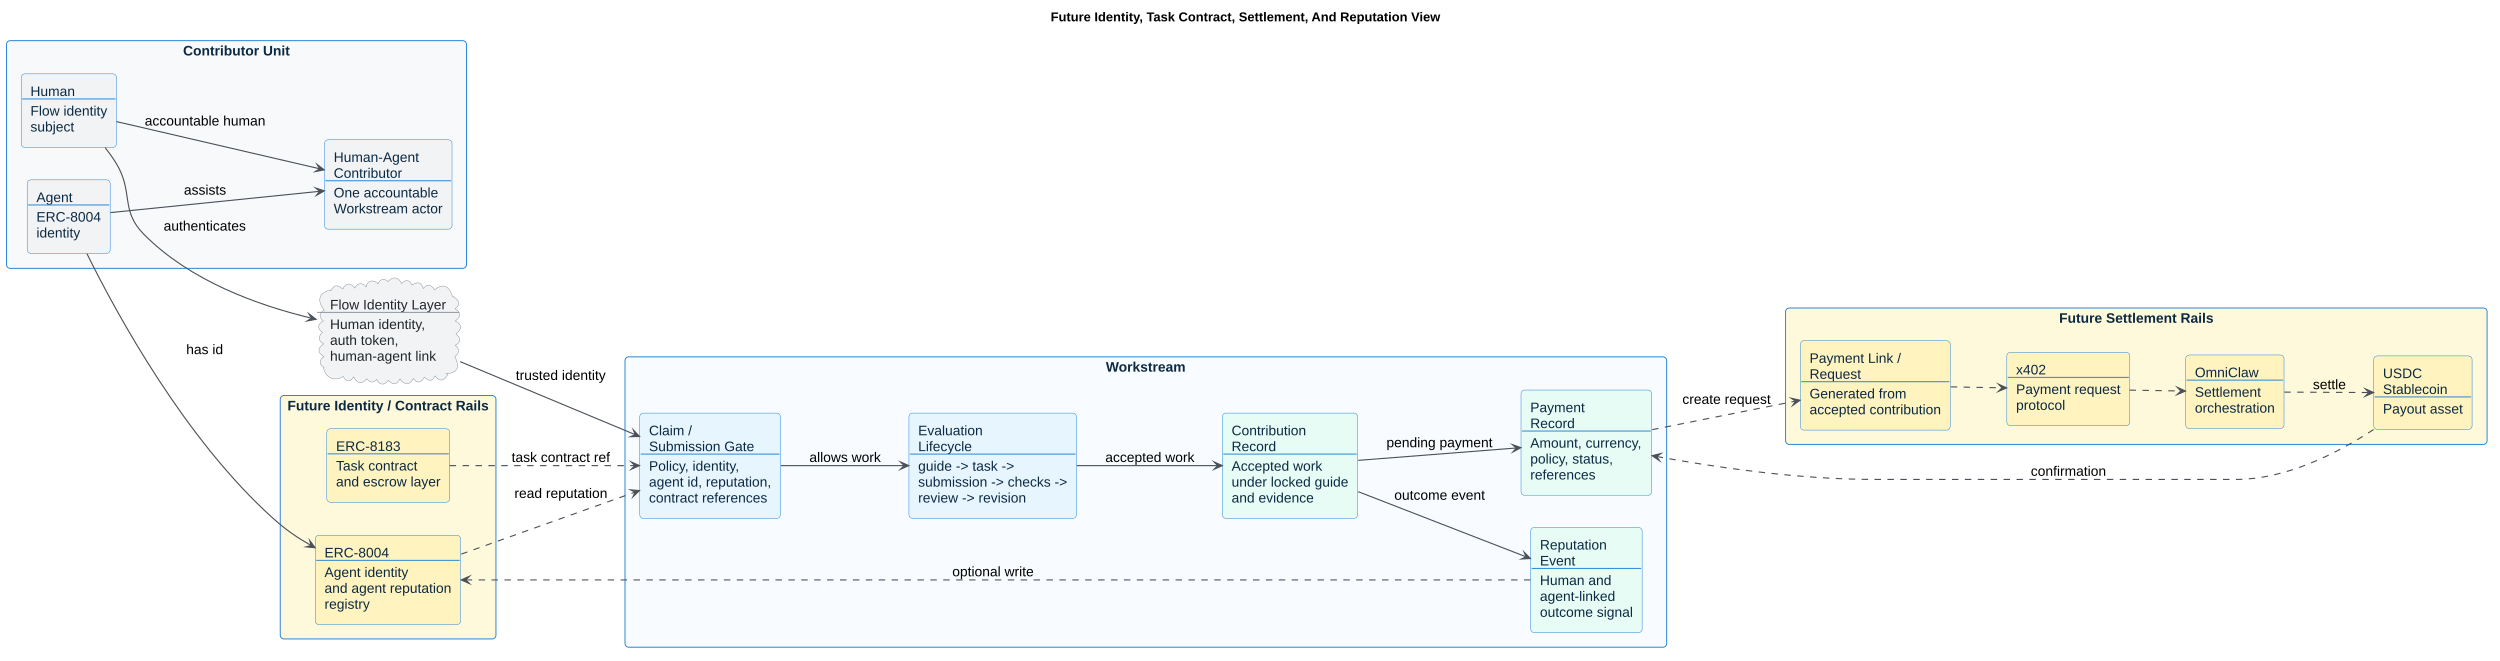
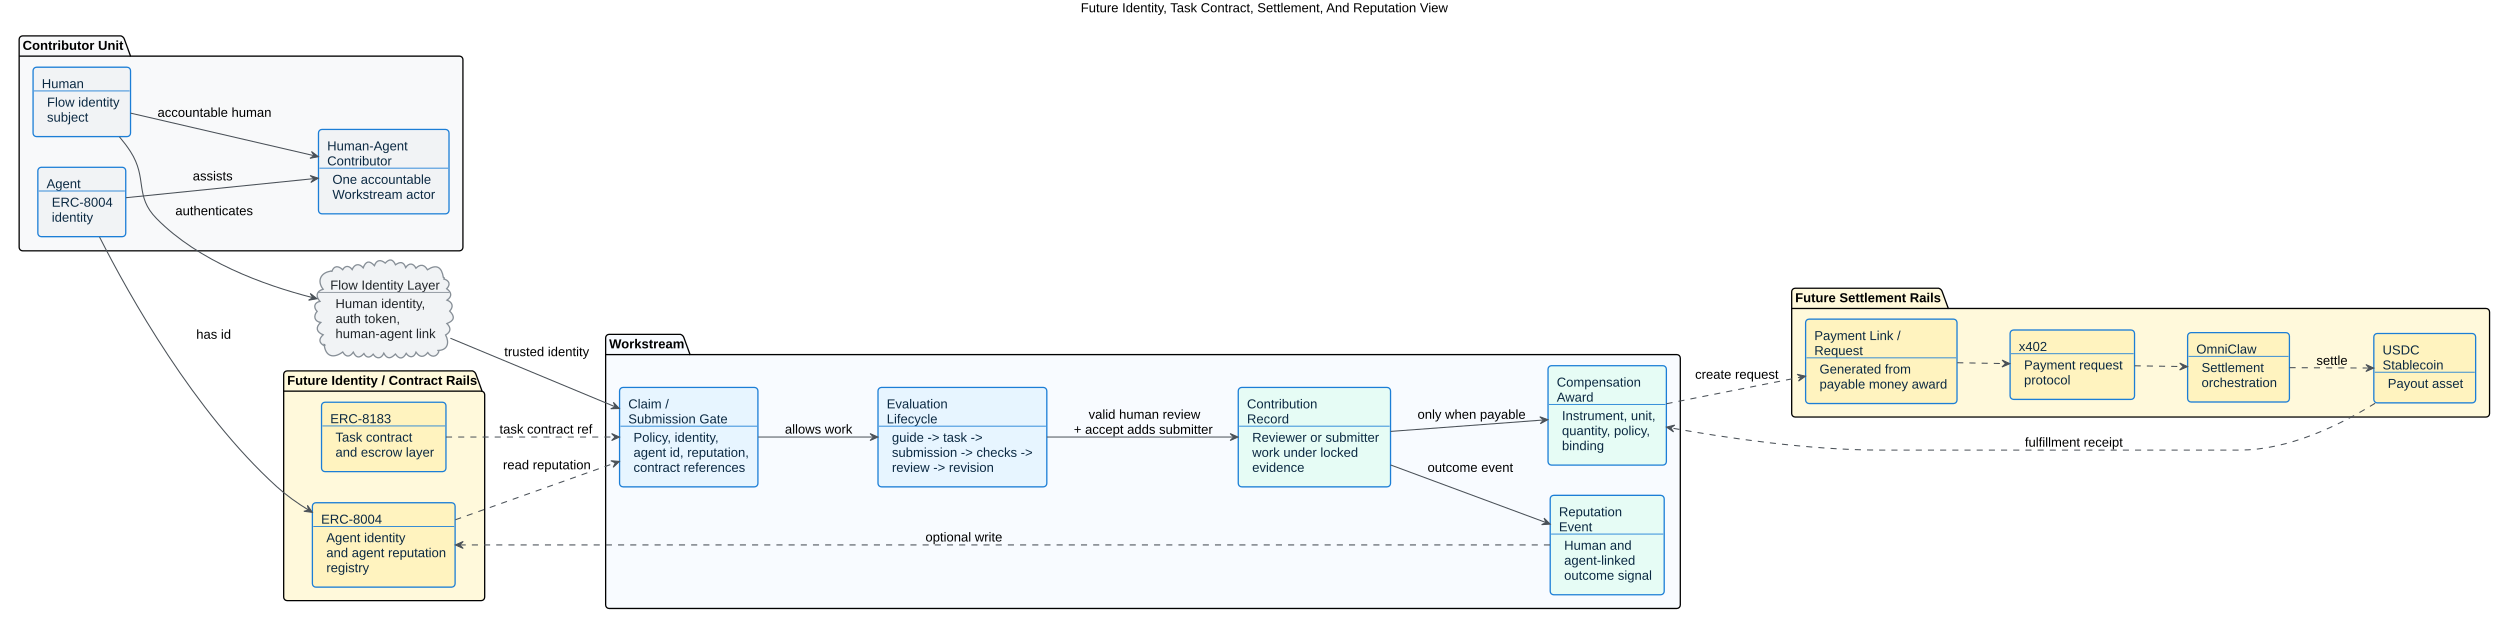
- <svg xmlns="http://www.w3.org/2000/svg" contentStyleType="text/css" data-diagram-type="DESCRIPTION" height="716px" preserveAspectRatio="none" style="width:2712px;height:716px;background:#FFFFFF;" version="1.1" viewBox="0 0 2712 716" width="2712px" zoomAndPan="magnify">
+ <svg xmlns="http://www.w3.org/2000/svg" contentScriptType="application/ecmascript" contentStyleType="text/css" height="711px" preserveAspectRatio="none" style="width:2873px;height:711px;" version="1.1" viewBox="0 0 2873 711" width="2873px" zoomAndPan="magnify">
  <defs />
  <g>
-     <g class="title" data-source-line="1">
-       <text fill="#000000" font-family="Arial" font-size="14" font-weight="700" lengthAdjust="spacing" textLength="425.489" x="1139.755" y="23.132">Future Identity, Task Contract, Settlement, And Reputation View</text>
-     </g>
-     <g class="cluster" data-qualified-name="Contributor Unit" data-source-line="24" id="ent0001">
-       <rect fill="#F8F9FA" height="247" rx="4" ry="4" style="stroke:#1C7ED6;stroke-width:1;" width="499" x="7" y="44.099" />
-       <text fill="#0B2942" font-family="Arial" font-size="15" font-weight="700" lengthAdjust="spacing" textLength="115.803" x="198.598" y="60.169">Contributor Unit</text>
-     </g>
-     <g class="cluster" data-qualified-name="Future Identity . Contract Rails" data-source-line="32" id="ent0006">
-       <rect fill="#FFF9DB" height="264" rx="4" ry="4" style="stroke:#1C7ED6;stroke-width:1;" width="234" x="304" y="429.099" />
-       <text fill="#0B2942" font-family="Arial" font-size="15" font-weight="700" lengthAdjust="spacing" textLength="218.357" x="311.822" y="445.168">Future Identity / Contract Rails</text>
-     </g>
-     <g class="cluster" data-qualified-name="Workstream" data-source-line="37" id="ent0009">
-       <rect fill="#F8FBFF" height="315" rx="4" ry="4" style="stroke:#1C7ED6;stroke-width:1;" width="1130" x="678" y="387.099" />
-       <text fill="#0B2942" font-family="Arial" font-size="15" font-weight="700" lengthAdjust="spacing" textLength="86.697" x="1199.652" y="403.168">Workstream</text>
-     </g>
-     <g class="cluster" data-qualified-name="Future Settlement Rails" data-source-line="45" id="ent0015">
-       <rect fill="#FFF9DB" height="148" rx="4" ry="4" style="stroke:#1C7ED6;stroke-width:1;" width="761" x="1937" y="334.099" />
-       <text fill="#0B2942" font-family="Arial" font-size="15" font-weight="700" lengthAdjust="spacing" textLength="167.534" x="2233.733" y="350.168">Future Settlement Rails</text>
-     </g>
-     <g class="entity" data-qualified-name="Contributor Unit.human" data-source-line="25" id="ent0002">
-       <rect fill="#F1F3F5" height="79.746" rx="4" ry="4" style="stroke:#1C7ED6;stroke-width:0.5;" width="103.364" x="23" y="80.099" />
-       <text fill="#0B2942" font-family="Arial" font-size="15" lengthAdjust="spacing" textLength="48.355" x="33" y="104.168">Human</text>
-       <line style="stroke:#1C7ED6;stroke-width:1;" x1="24" x2="125.364" y1="107.347" y2="107.347" />
-       <text fill="#0B2942" font-family="Arial" font-size="15" lengthAdjust="spacing" textLength="83.364" x="33" y="125.417">Flow identity</text>
-       <text fill="#0B2942" font-family="Arial" font-size="15" lengthAdjust="spacing" textLength="47.527" x="33" y="142.666">subject</text>
-     </g>
-     <g class="entity" data-qualified-name="Contributor Unit.agent" data-source-line="26" id="ent0003">
-       <rect fill="#F1F3F5" height="79.746" rx="4" ry="4" style="stroke:#1C7ED6;stroke-width:0.5;" width="90.034" x="29.5" y="195.099" />
-       <text fill="#0B2942" font-family="Arial" font-size="15" lengthAdjust="spacing" textLength="39.199" x="39.5" y="219.168">Agent</text>
-       <line style="stroke:#1C7ED6;stroke-width:1;" x1="30.5" x2="118.534" y1="222.347" y2="222.347" />
-       <text fill="#0B2942" font-family="Arial" font-size="15" lengthAdjust="spacing" textLength="70.034" x="39.5" y="240.417">ERC-8004</text>
-       <text fill="#0B2942" font-family="Arial" font-size="15" lengthAdjust="spacing" textLength="47.527" x="39.5" y="257.666">identity</text>
-     </g>
-     <g class="entity" data-qualified-name="Contributor Unit.contributor" data-source-line="27" id="ent0004">
-       <rect fill="#F1F3F5" height="96.994" rx="4" ry="4" style="stroke:#1C7ED6;stroke-width:0.5;" width="138.352" x="352" y="151.599" />
-       <text fill="#0B2942" font-family="Arial" font-size="15" lengthAdjust="spacing" textLength="92.549" x="362" y="175.668">Human-Agent</text>
-       <text fill="#0B2942" font-family="Arial" font-size="15" lengthAdjust="spacing" textLength="74.202" x="362" y="192.917">Contributor</text>
-       <line style="stroke:#1C7ED6;stroke-width:1;" x1="353" x2="489.352" y1="196.096" y2="196.096" />
-       <text fill="#0B2942" font-family="Arial" font-size="15" lengthAdjust="spacing" textLength="113.415" x="362" y="214.166">One accountable</text>
-       <text fill="#0B2942" font-family="Arial" font-size="15" lengthAdjust="spacing" textLength="118.352" x="362" y="231.414">Workstream actor</text>
-     </g>
-     <g class="entity" data-qualified-name="Future Identity . Contract Rails.erc8004" data-source-line="33" id="ent0007">
-       <rect fill="#FFF3BF" height="96.994" rx="4" ry="4" style="stroke:#1C7ED6;stroke-width:0.5;" width="157.615" x="342" y="580.599" />
-       <text fill="#0B2942" font-family="Arial" font-size="15" lengthAdjust="spacing" textLength="70.034" x="352" y="604.668">ERC-8004</text>
-       <line style="stroke:#1C7ED6;stroke-width:1;" x1="343" x2="498.615" y1="607.847" y2="607.847" />
-       <text fill="#0B2942" font-family="Arial" font-size="15" lengthAdjust="spacing" textLength="90.894" x="352" y="625.917">Agent identity</text>
-       <text fill="#0B2942" font-family="Arial" font-size="15" lengthAdjust="spacing" textLength="137.615" x="352" y="643.165">and agent reputation</text>
-       <text fill="#0B2942" font-family="Arial" font-size="15" lengthAdjust="spacing" textLength="49.175" x="352" y="660.414">registry</text>
-     </g>
-     <g class="entity" data-qualified-name="Future Identity . Contract Rails.erc8183" data-source-line="34" id="ent0008">
-       <rect fill="#FFF3BF" height="79.746" rx="4" ry="4" style="stroke:#1C7ED6;stroke-width:0.5;" width="133.386" x="354.5" y="465.099" />
-       <text fill="#0B2942" font-family="Arial" font-size="15" lengthAdjust="spacing" textLength="70.034" x="364.5" y="489.168">ERC-8183</text>
-       <line style="stroke:#1C7ED6;stroke-width:1;" x1="355.5" x2="486.886" y1="492.347" y2="492.347" />
-       <text fill="#0B2942" font-family="Arial" font-size="15" lengthAdjust="spacing" textLength="90.029" x="364.5" y="510.417">Task contract</text>
-       <text fill="#0B2942" font-family="Arial" font-size="15" lengthAdjust="spacing" textLength="113.386" x="364.5" y="527.665">and escrow layer</text>
-     </g>
-     <g class="entity" data-qualified-name="Workstream.gate" data-source-line="38" id="ent0010">
-       <rect fill="#E7F5FF" height="114.243" rx="4" ry="4" style="stroke:#1C7ED6;stroke-width:0.5;" width="152.598" x="694" y="448.099" />
-       <text fill="#0B2942" font-family="Arial" font-size="15" lengthAdjust="spacing" textLength="46.67" x="704" y="472.168">Claim /</text>
-       <text fill="#0B2942" font-family="Arial" font-size="15" lengthAdjust="spacing" textLength="114.221" x="704" y="489.417">Submission Gate</text>
-       <line style="stroke:#1C7ED6;stroke-width:1;" x1="695" x2="845.598" y1="492.596" y2="492.596" />
-       <text fill="#0B2942" font-family="Arial" font-size="15" lengthAdjust="spacing" textLength="100.041" x="704" y="510.666">Policy, identity,</text>
-       <text fill="#0B2942" font-family="Arial" font-size="15" lengthAdjust="spacing" textLength="132.598" x="704" y="527.914">agent id, reputation,</text>
-       <text fill="#0B2942" font-family="Arial" font-size="15" lengthAdjust="spacing" textLength="128.394" x="704" y="545.163">contract references</text>
-     </g>
-     <g class="entity" data-qualified-name="Workstream.lifecycle" data-source-line="39" id="ent0011">
-       <rect fill="#E7F5FF" height="114.243" rx="4" ry="4" style="stroke:#1C7ED6;stroke-width:0.5;" width="181.726" x="986" y="448.099" />
-       <text fill="#0B2942" font-family="Arial" font-size="15" lengthAdjust="spacing" textLength="70.049" x="996" y="472.168">Evaluation</text>
-       <text fill="#0B2942" font-family="Arial" font-size="15" lengthAdjust="spacing" textLength="58.359" x="996" y="489.417">Lifecycle</text>
-       <line style="stroke:#1C7ED6;stroke-width:1;" x1="987" x2="1166.726" y1="492.596" y2="492.596" />
-       <text fill="#0B2942" font-family="Arial" font-size="15" lengthAdjust="spacing" textLength="104.224" x="996" y="510.666">guide -&gt; task -&gt;</text>
-       <text fill="#0B2942" font-family="Arial" font-size="15" lengthAdjust="spacing" textLength="161.726" x="996" y="527.914">submission -&gt; checks -&gt;</text>
-       <text fill="#0B2942" font-family="Arial" font-size="15" lengthAdjust="spacing" textLength="117.122" x="996" y="545.163">review -&gt; revision</text>
-     </g>
-     <g class="entity" data-qualified-name="Workstream.contribution" data-source-line="40" id="ent0012">
-       <rect fill="#E6FCF5" height="114.243" rx="4" ry="4" style="stroke:#1C7ED6;stroke-width:0.5;" width="146.76" x="1326" y="448.099" />
-       <text fill="#0B2942" font-family="Arial" font-size="15" lengthAdjust="spacing" textLength="80.881" x="1336" y="472.168">Contribution</text>
-       <text fill="#0B2942" font-family="Arial" font-size="15" lengthAdjust="spacing" textLength="48.355" x="1336" y="489.417">Record</text>
-       <line style="stroke:#1C7ED6;stroke-width:1;" x1="1327" x2="1471.76" y1="492.596" y2="492.596" />
-       <text fill="#0B2942" font-family="Arial" font-size="15" lengthAdjust="spacing" textLength="98.379" x="1336" y="510.666">Accepted work</text>
-       <text fill="#0B2942" font-family="Arial" font-size="15" lengthAdjust="spacing" textLength="126.76" x="1336" y="527.914">under locked guide</text>
-       <text fill="#0B2942" font-family="Arial" font-size="15" lengthAdjust="spacing" textLength="89.238" x="1336" y="545.163">and evidence</text>
-     </g>
-     <g class="entity" data-qualified-name="Workstream.payment_record" data-source-line="41" id="ent0013">
-       <rect fill="#E6FCF5" height="114.243" rx="4" ry="4" style="stroke:#1C7ED6;stroke-width:0.5;" width="141.714" x="1650" y="423.099" />
-       <text fill="#0B2942" font-family="Arial" font-size="15" lengthAdjust="spacing" textLength="59.194" x="1660" y="447.168">Payment</text>
-       <text fill="#0B2942" font-family="Arial" font-size="15" lengthAdjust="spacing" textLength="48.355" x="1660" y="464.417">Record</text>
-       <line style="stroke:#1C7ED6;stroke-width:1;" x1="1651" x2="1790.714" y1="467.596" y2="467.596" />
-       <text fill="#0B2942" font-family="Arial" font-size="15" lengthAdjust="spacing" textLength="121.714" x="1660" y="485.666">Amount, currency,</text>
-       <text fill="#0B2942" font-family="Arial" font-size="15" lengthAdjust="spacing" textLength="90.872" x="1660" y="502.914">policy, status,</text>
-       <text fill="#0B2942" font-family="Arial" font-size="15" lengthAdjust="spacing" textLength="70.869" x="1660" y="520.163">references</text>
-     </g>
-     <g class="entity" data-qualified-name="Workstream.reputation_record" data-source-line="42" id="ent0014">
-       <rect fill="#E6FCF5" height="114.243" rx="4" ry="4" style="stroke:#1C7ED6;stroke-width:0.5;" width="120.891" x="1660.5" y="572.099" />
-       <text fill="#0B2942" font-family="Arial" font-size="15" lengthAdjust="spacing" textLength="72.554" x="1670.5" y="596.168">Reputation</text>
-       <text fill="#0B2942" font-family="Arial" font-size="15" lengthAdjust="spacing" textLength="38.357" x="1670.5" y="613.417">Event</text>
-       <line style="stroke:#1C7ED6;stroke-width:1;" x1="1661.5" x2="1780.391" y1="616.596" y2="616.596" />
-       <text fill="#0B2942" font-family="Arial" font-size="15" lengthAdjust="spacing" textLength="77.549" x="1670.5" y="634.665">Human and</text>
-       <text fill="#0B2942" font-family="Arial" font-size="15" lengthAdjust="spacing" textLength="81.724" x="1670.5" y="651.914">agent-linked</text>
-       <text fill="#0B2942" font-family="Arial" font-size="15" lengthAdjust="spacing" textLength="100.891" x="1670.5" y="669.163">outcome signal</text>
-     </g>
-     <g class="entity" data-qualified-name="Future Settlement Rails.payment_link" data-source-line="46" id="ent0016">
-       <rect fill="#FFF3BF" height="96.994" rx="4" ry="4" style="stroke:#1C7ED6;stroke-width:0.5;" width="162.595" x="1953" y="369.599" />
-       <text fill="#0B2942" font-family="Arial" font-size="15" lengthAdjust="spacing" textLength="99.214" x="1963" y="393.668">Payment Link /</text>
-       <text fill="#0B2942" font-family="Arial" font-size="15" lengthAdjust="spacing" textLength="55.869" x="1963" y="410.917">Request</text>
-       <line style="stroke:#1C7ED6;stroke-width:1;" x1="1954" x2="2114.595" y1="414.096" y2="414.096" />
-       <text fill="#0B2942" font-family="Arial" font-size="15" lengthAdjust="spacing" textLength="105.051" x="1963" y="432.166">Generated from</text>
-       <text fill="#0B2942" font-family="Arial" font-size="15" lengthAdjust="spacing" textLength="142.595" x="1963" y="449.414">accepted contribution</text>
-     </g>
-     <g class="entity" data-qualified-name="Future Settlement Rails.x402" data-source-line="47" id="ent0017">
-       <rect fill="#FFF3BF" height="79.746" rx="4" ry="4" style="stroke:#1C7ED6;stroke-width:0.5;" width="133.394" x="2177" y="382.099" />
-       <text fill="#0B2942" font-family="Arial" font-size="15" lengthAdjust="spacing" textLength="32.527" x="2187" y="406.168">x402</text>
-       <line style="stroke:#1C7ED6;stroke-width:1;" x1="2178" x2="2309.394" y1="409.347" y2="409.347" />
-       <text fill="#0B2942" font-family="Arial" font-size="15" lengthAdjust="spacing" textLength="113.394" x="2187" y="427.417">Payment request</text>
-       <text fill="#0B2942" font-family="Arial" font-size="15" lengthAdjust="spacing" textLength="53.364" x="2187" y="444.666">protocol</text>
-     </g>
-     <g class="entity" data-qualified-name="Future Settlement Rails.omniclaw" data-source-line="48" id="ent0018">
-       <rect fill="#FFF3BF" height="79.746" rx="4" ry="4" style="stroke:#1C7ED6;stroke-width:0.5;" width="106.711" x="2371" y="385.099" />
-       <text fill="#0B2942" font-family="Arial" font-size="15" lengthAdjust="spacing" textLength="69.177" x="2381" y="409.168">OmniClaw</text>
-       <line style="stroke:#1C7ED6;stroke-width:1;" x1="2372" x2="2476.711" y1="412.347" y2="412.347" />
-       <text fill="#0B2942" font-family="Arial" font-size="15" lengthAdjust="spacing" textLength="71.704" x="2381" y="430.417">Settlement</text>
-       <text fill="#0B2942" font-family="Arial" font-size="15" lengthAdjust="spacing" textLength="86.711" x="2381" y="447.666">orchestration</text>
-     </g>
-     <g class="entity" data-qualified-name="Future Settlement Rails.usdc" data-source-line="49" id="ent0019">
-       <rect fill="#FFF3BF" height="79.746" rx="4" ry="4" style="stroke:#1C7ED6;stroke-width:0.5;" width="106.719" x="2575" y="386.099" />
-       <text fill="#0B2942" font-family="Arial" font-size="15" lengthAdjust="spacing" textLength="42.502" x="2585" y="410.168">USDC</text>
-       <text fill="#0B2942" font-family="Arial" font-size="15" lengthAdjust="spacing" textLength="70.049" x="2585" y="427.417">Stablecoin</text>
-       <line style="stroke:#1C7ED6;stroke-width:1;" x1="2576" x2="2680.719" y1="430.596" y2="430.596" />
-       <text fill="#0B2942" font-family="Arial" font-size="15" lengthAdjust="spacing" textLength="86.719" x="2585" y="448.666">Payout asset</text>
-     </g>
-     <g class="entity" data-qualified-name="flow_identity" data-source-line="30" id="ent0005">
-       <path d="M358.815,315.692 C362.293,308.445 366.442,308.72 371.858,313.609 C374.901,306.534 380.728,306.488 384.897,312.485 C387.545,307.002 393.263,305.921 397.113,311.108 C398.744,303.483 405.414,303.249 410.176,307.729 C412.415,302.431 417.048,301.658 421.127,305.532 C426.177,299.041 432.488,300.87 435.708,307.556 C440.198,302.846 444.074,303.147 446.837,309.321 C452.38,305.376 456.877,305.673 459.196,312.891 C463.499,307.623 468.334,308.791 471.322,314.363 C481.996,306.148 487.134,311.103 490.889,321.599 C491.538,321.189 492.144,321.441 492.158,322.256 C497.863,325.58 500.202,330.124 493.715,334.943 C500.72,339.192 499.843,343.796 493.925,348.25 C501.664,352.061 501.027,357.63 494.665,362.189 C499.818,366.661 500.66,370.861 493.921,374.622 C498.897,378.484 498.566,383.358 493.395,386.781 C498.951,397.779 497.249,404.155 483.889,405.593 C484.753,404.87 485.595,405.093 485.737,406.289 C482.022,413.23 477.234,414.66 472.004,407.796 C468.855,414.194 464.8,413.649 460.401,409.123 C457.187,415.028 453.059,416.66 448.316,410.677 C444.302,418.304 438.178,417.728 433.88,410.962 C430.85,417.653 426.057,417.787 421.405,412.676 C416.912,418.08 412.055,418.356 408.571,411.609 C404.962,415.752 400.862,415.317 397.921,410.79 C392.173,417.493 387.385,416.173 383.579,408.81 C379.957,414.873 375.526,414.457 372.325,408.417 C362.661,414.392 352.707,409.889 351,398.593 C351.211,398.286 351.482,398.259 351.67,398.615 C345.378,395.46 346.354,390.054 351.594,386.824 C344.095,382.888 344.35,377.323 351.272,373.048 C344.735,369.438 345.155,365.474 349.655,360.448 C343.622,356.067 344.717,351.416 350.774,348.134 C346.296,344.666 345.51,338.997 351.881,336.567 C344.274,326.884 344.598,318.43 358,314.599 C358.806,314.488 359.164,314.942 358.815,315.692" fill="#F1F3F5" style="stroke:#868E96;stroke-width:0.5;" />
-       <text fill="#212529" font-family="Arial" font-size="15" lengthAdjust="spacing" textLength="125.889" x="358" y="335.668">Flow Identity Layer</text>
-       <line style="stroke:#868E96;stroke-width:1;" x1="344" x2="497.889" y1="338.847" y2="338.847" />
-       <text fill="#212529" font-family="Arial" font-size="15" lengthAdjust="spacing" textLength="104.216" x="358" y="356.917">Human identity,</text>
-       <text fill="#212529" font-family="Arial" font-size="15" lengthAdjust="spacing" textLength="74.224" x="358" y="374.166">auth token,</text>
-       <text fill="#212529" font-family="Arial" font-size="15" lengthAdjust="spacing" textLength="115.071" x="358" y="391.414">human-agent link</text>
-     </g>
-     <g class="link" data-entity-1="ent0002" data-entity-2="ent0004" data-link-type="dependency" data-source-line="52" id="lnk20">
-       <path d="M126.33,131.899 C186.04,145.769 280.47,167.697 346.86,183.117" fill="none" id="human-to-contributor" style="stroke:#495057;stroke-width:1.2;" />
-       <polygon fill="#495057" points="351.73,184.249,343.868,178.316,346.86,183.117,342.058,186.109,351.73,184.249" style="stroke:#495057;stroke-width:1.2;stroke-linejoin:miter;stroke-miterlimit:10;" />
-       <text fill="#000000" font-family="Arial" font-size="15" lengthAdjust="spacing" textLength="130.928" x="157" y="136.168">accountable human</text>
-     </g>
-     <g class="link" data-entity-1="ent0003" data-entity-2="ent0004" data-link-type="dependency" data-source-line="53" id="lnk21">
-       <path d="M119.83,230.599 C178.62,224.619 277.976,214.524 346.836,207.534" fill="none" id="agent-to-contributor" style="stroke:#495057;stroke-width:1.2;" />
-       <polygon fill="#495057" points="351.81,207.029,342.452,203.958,346.836,207.534,343.26,211.917,351.81,207.029" style="stroke:#495057;stroke-width:1.2;stroke-linejoin:miter;stroke-miterlimit:10;" />
-       <text fill="#000000" font-family="Arial" font-size="15" lengthAdjust="spacing" textLength="45.842" x="199.5" y="211.168">assists</text>
-     </g>
-     <g class="link" data-entity-1="ent0002" data-entity-2="ent0005" data-link-type="dependency" data-source-line="54" id="lnk22">
-       <path d="M114.03,160.139 C118.37,165.619 122.49,171.349 126,177.099 C145.14,208.439 130.16,227.999 156,254.099 C206.47,305.089 279.789,331.166 337.999,345.206" fill="none" id="human-to-flow_identity" style="stroke:#495057;stroke-width:1.2;" />
-       <polygon fill="#495057" points="342.86,346.379,335.049,340.38,337.999,345.206,333.173,348.157,342.86,346.379" style="stroke:#495057;stroke-width:1.2;stroke-linejoin:miter;stroke-miterlimit:10;" />
-       <text fill="#000000" font-family="Arial" font-size="15" lengthAdjust="spacing" textLength="89.231" x="177.5" y="250.168">authenticates</text>
-     </g>
-     <g class="link" data-entity-1="ent0005" data-entity-2="ent0010" data-link-type="dependency" data-source-line="55" id="lnk23">
-       <path d="M499.12,392.279 C557.11,416.479 631.536,447.533 689.176,471.583" fill="none" id="flow_identity-to-gate" style="stroke:#495057;stroke-width:1.2;" />
-       <polygon fill="#495057" points="693.79,473.509,687.024,466.351,689.176,471.583,683.944,473.735,693.79,473.509" style="stroke:#495057;stroke-width:1.2;stroke-linejoin:miter;stroke-miterlimit:10;" />
-       <text fill="#000000" font-family="Arial" font-size="15" lengthAdjust="spacing" textLength="97.551" x="559.5" y="412.168">trusted identity</text>
-     </g>
-     <g class="link" data-entity-1="ent0003" data-entity-2="ent0007" data-link-type="dependency" data-source-line="56" id="lnk24">
-       <path d="M94.3,275.169 C127.22,341.829 200.92,476.599 296,562.099 C309.56,574.289 321.371,582.591 337.481,591.731" fill="none" id="agent-to-erc8004" style="stroke:#495057;stroke-width:1.2;" />
-       <polygon fill="#495057" points="341.83,594.199,335.976,586.278,337.481,591.731,332.028,593.236,341.83,594.199" style="stroke:#495057;stroke-width:1.2;stroke-linejoin:miter;stroke-miterlimit:10;" />
-       <text fill="#000000" font-family="Arial" font-size="15" lengthAdjust="spacing" textLength="40.027" x="202" y="384.168">has id</text>
-     </g>
-     <g class="link" data-entity-1="ent0007" data-entity-2="ent0010" data-link-type="dependency" data-source-line="57" id="lnk25">
-       <path d="M500.42,601.119 C558.27,580.469 631.831,554.219 689.041,533.809" fill="none" id="erc8004-to-gate" style="stroke:#495057;stroke-width:1.2;stroke-dasharray:7,7;" />
-       <polygon fill="#495057" points="693.75,532.129,683.929,531.385,689.041,533.809,686.617,538.92,693.75,532.129" style="stroke:#495057;stroke-width:1.2;stroke-linejoin:miter;stroke-miterlimit:10;" />
-       <text fill="#000000" font-family="Arial" font-size="15" lengthAdjust="spacing" textLength="100.906" x="558" y="540.168">read reputation</text>
-     </g>
-     <g class="link" data-entity-1="ent0008" data-entity-2="ent0010" data-link-type="dependency" data-source-line="58" id="lnk26">
-       <path d="M487.77,505.099 C546.41,505.099 627.23,505.099 688.72,505.099" fill="none" id="erc8183-to-gate" style="stroke:#495057;stroke-width:1.2;stroke-dasharray:7,7;" />
-       <polygon fill="#495057" points="693.72,505.099,684.72,501.099,688.72,505.099,684.72,509.099,693.72,505.099" style="stroke:#495057;stroke-width:1.2;stroke-linejoin:miter;stroke-miterlimit:10;" />
-       <text fill="#000000" font-family="Arial" font-size="15" lengthAdjust="spacing" textLength="106.707" x="555" y="501.168">task contract ref</text>
-     </g>
-     <g class="link" data-entity-1="ent0010" data-entity-2="ent0011" data-link-type="dependency" data-source-line="60" id="lnk27">
-       <path d="M847.16,505.099 C889.17,505.099 936.7,505.099 980.83,505.099" fill="none" id="gate-to-lifecycle" style="stroke:#495057;stroke-width:1.2;" />
-       <polygon fill="#495057" points="985.83,505.099,976.83,501.099,980.83,505.099,976.83,509.099,985.83,505.099" style="stroke:#495057;stroke-width:1.2;stroke-linejoin:miter;stroke-miterlimit:10;" />
-       <text fill="#000000" font-family="Arial" font-size="15" lengthAdjust="spacing" textLength="77.519" x="878" y="501.168">allows work</text>
-     </g>
-     <g class="link" data-entity-1="ent0011" data-entity-2="ent0012" data-link-type="dependency" data-source-line="61" id="lnk28">
-       <path d="M1168.13,505.099 C1218.03,505.099 1274.22,505.099 1321,505.099" fill="none" id="lifecycle-to-contribution" style="stroke:#495057;stroke-width:1.2;" />
-       <polygon fill="#495057" points="1326,505.099,1317,501.099,1321,505.099,1317,509.099,1326,505.099" style="stroke:#495057;stroke-width:1.2;stroke-linejoin:miter;stroke-miterlimit:10;" />
-       <text fill="#000000" font-family="Arial" font-size="15" lengthAdjust="spacing" textLength="96.716" x="1199" y="501.168">accepted work</text>
-     </g>
-     <g class="link" data-entity-1="ent0012" data-entity-2="ent0013" data-link-type="dependency" data-source-line="62" id="lnk29">
-       <path d="M1473.4,499.399 C1526.35,495.249 1592.605,490.068 1644.895,485.978" fill="none" id="contribution-to-payment_record" style="stroke:#495057;stroke-width:1.2;" />
-       <polygon fill="#495057" points="1649.88,485.589,1640.595,482.303,1644.895,485.978,1641.219,490.278,1649.88,485.589" style="stroke:#495057;stroke-width:1.2;stroke-linejoin:miter;stroke-miterlimit:10;" />
-       <text fill="#000000" font-family="Arial" font-size="15" lengthAdjust="spacing" textLength="115.085" x="1504" y="485.168">pending payment</text>
-     </g>
-     <g class="link" data-entity-1="ent0012" data-entity-2="ent0014" data-link-type="dependency" data-source-line="63" id="lnk30">
-       <path d="M1473.4,533.389 C1529.94,555.339 1602.679,583.559 1655.589,604.099" fill="none" id="contribution-to-reputation_record" style="stroke:#495057;stroke-width:1.2;" />
-       <polygon fill="#495057" points="1660.25,605.909,1653.308,598.923,1655.589,604.099,1650.412,606.38,1660.25,605.909" style="stroke:#495057;stroke-width:1.2;stroke-linejoin:miter;stroke-miterlimit:10;" />
-       <text fill="#000000" font-family="Arial" font-size="15" lengthAdjust="spacing" textLength="98.394" x="1512.5" y="542.168">outcome event</text>
-     </g>
-     <g class="link" data-entity-1="ent0013" data-entity-2="ent0016" data-link-type="dependency" data-source-line="65" id="lnk31">
-       <path d="M1792.3,466.109 C1839.94,456.629 1898.126,445.045 1947.836,435.145" fill="none" id="payment_record-to-payment_link" style="stroke:#495057;stroke-width:1.2;stroke-dasharray:7,7;" />
-       <polygon fill="#495057" points="1952.74,434.169,1943.132,432.003,1947.836,435.145,1944.695,439.849,1952.74,434.169" style="stroke:#495057;stroke-width:1.2;stroke-linejoin:miter;stroke-miterlimit:10;" />
-       <text fill="#000000" font-family="Arial" font-size="15" lengthAdjust="spacing" textLength="95.889" x="1825" y="438.168">create request</text>
-     </g>
-     <g class="link" data-entity-1="ent0016" data-entity-2="ent0017" data-link-type="dependency" data-source-line="66" id="lnk32">
-       <path d="M2116.12,419.659 C2136.22,420.049 2152.521,420.363 2171.801,420.733" fill="none" id="payment_link-to-x402" style="stroke:#495057;stroke-width:1.2;stroke-dasharray:7,7;" />
-       <polygon fill="#495057" points="2176.8,420.829,2167.878,416.657,2171.801,420.733,2167.725,424.655,2176.8,420.829" style="stroke:#495057;stroke-width:1.2;stroke-linejoin:miter;stroke-miterlimit:10;" />
-     </g>
-     <g class="link" data-entity-1="ent0017" data-entity-2="ent0018" data-link-type="dependency" data-source-line="67" id="lnk33">
-       <path d="M2310.14,423.199 C2330.09,423.529 2346.761,423.814 2365.751,424.134" fill="none" id="x402-to-omniclaw" style="stroke:#495057;stroke-width:1.2;stroke-dasharray:7,7;" />
-       <polygon fill="#495057" points="2370.75,424.219,2361.819,420.068,2365.751,424.134,2361.684,428.066,2370.75,424.219" style="stroke:#495057;stroke-width:1.2;stroke-linejoin:miter;stroke-miterlimit:10;" />
-     </g>
-     <g class="link" data-entity-1="ent0018" data-entity-2="ent0019" data-link-type="dependency" data-source-line="68" id="lnk34">
-       <path d="M2478.05,425.359 C2507.85,425.509 2540.04,425.663 2569.87,425.813" fill="none" id="omniclaw-to-usdc" style="stroke:#495057;stroke-width:1.2;stroke-dasharray:7,7;" />
-       <polygon fill="#495057" points="2574.87,425.839,2565.89,421.793,2569.87,425.813,2565.85,429.793,2574.87,425.839" style="stroke:#495057;stroke-width:1.2;stroke-linejoin:miter;stroke-miterlimit:10;" />
-       <text fill="#000000" font-family="Arial" font-size="15" lengthAdjust="spacing" textLength="35.852" x="2509" y="422.168">settle</text>
-     </g>
-     <g class="link" data-entity-1="ent0019" data-entity-2="ent0013" data-link-type="dependency" data-source-line="69" id="lnk35">
-       <path d="M2574.85,465.959 C2535.78,491.579 2480.04,520.099 2425.5,520.099 C2033.5,520.099 2033.5,520.099 2033.5,520.099 C1950.08,520.099 1860.029,506.707 1797.109,495.217" fill="none" id="usdc-to-payment_record" style="stroke:#495057;stroke-width:1.2;stroke-dasharray:7,7;" />
-       <polygon fill="#495057" points="1792.19,494.319,1800.325,499.87,1797.109,495.217,1801.762,492,1792.19,494.319" style="stroke:#495057;stroke-width:1.2;stroke-linejoin:miter;stroke-miterlimit:10;" />
-       <text fill="#000000" font-family="Arial" font-size="15" lengthAdjust="spacing" textLength="81.702" x="2203" y="516.168">confirmation</text>
-     </g>
-     <g class="link" data-entity-1="ent0014" data-entity-2="ent0007" data-link-type="dependency" data-source-line="70" id="lnk36">
-       <path d="M1660.23,629.099 C1596.04,629.099 1491.05,629.099 1400.5,629.099 C769.5,629.099 769.5,629.099 769.5,629.099 C677.04,629.099 575.75,629.099 505.32,629.099" fill="none" id="reputation_record-to-erc8004" style="stroke:#495057;stroke-width:1.2;stroke-dasharray:7,7;" />
-       <polygon fill="#495057" points="500.32,629.099,509.32,633.099,505.32,629.099,509.32,625.099,500.32,629.099" style="stroke:#495057;stroke-width:1.2;stroke-linejoin:miter;stroke-miterlimit:10;" />
-       <text fill="#000000" font-family="Arial" font-size="15" lengthAdjust="spacing" textLength="88.381" x="1033" y="625.168">optional write</text>
-     </g>
+     <text fill="#000000" font-family="Arial" font-size="15" lengthAdjust="spacingAndGlyphs" textLength="411" x="1242" y="14.07">Future Identity, Task Contract, Settlement, And Reputation View</text>
+     <path d="M26,41.248 L139,41.248 A6,6 0 0 1 143,45.248 L150,64.497 L528,64.497 A4,4 0 0 1 532,68.497 L532,284.248 A4,4 0 0 1 528,288.248 L26,288.248 A4,4 0 0 1 22,284.248 L22,45.248 A4,4 0 0 1 26,41.248 " fill="#F8F9FA" style="stroke: #000000; stroke-width: 1.5;" />
+     <line style="stroke: #000000; stroke-width: 1.5;" x1="22" x2="150" y1="64.497" y2="64.497" />
+     <text fill="#000000" font-family="Arial" font-size="15" font-weight="bold" lengthAdjust="spacingAndGlyphs" textLength="115" x="26" y="57.318">Contributor Unit</text>
+     <path d="M330,426.248 L543,426.248 A6,6 0 0 1 547,430.248 L554,449.497 L553,449.497 A4,4 0 0 1 557,453.497 L557,686.249 A4,4 0 0 1 553,690.249 L330,690.249 A4,4 0 0 1 326,686.249 L326,430.248 A4,4 0 0 1 330,426.248 " fill="#FFF9DB" style="stroke: #000000; stroke-width: 1.5;" />
+     <line style="stroke: #000000; stroke-width: 1.5;" x1="326" x2="554" y1="449.497" y2="449.497" />
+     <text fill="#000000" font-family="Arial" font-size="15" font-weight="bold" lengthAdjust="spacingAndGlyphs" textLength="215" x="330" y="442.318">Future Identity / Contract Rails</text>
+     <path d="M700,384.248 L782,384.248 A6,6 0 0 1 786,388.248 L793,407.497 L1927,407.497 A4,4 0 0 1 1931,411.497 L1931,695.249 A4,4 0 0 1 1927,699.249 L700,699.249 A4,4 0 0 1 696,695.249 L696,388.248 A4,4 0 0 1 700,384.248 " fill="#F8FBFF" style="stroke: #000000; stroke-width: 1.5;" />
+     <line style="stroke: #000000; stroke-width: 1.5;" x1="696" x2="793" y1="407.497" y2="407.497" />
+     <text fill="#000000" font-family="Arial" font-size="15" font-weight="bold" lengthAdjust="spacingAndGlyphs" textLength="84" x="700" y="400.318">Workstream</text>
+     <path d="M2063,331.248 L2228,331.248 A6,6 0 0 1 2232,335.248 L2239,354.497 L2857,354.497 A4,4 0 0 1 2861,358.497 L2861,475.248 A4,4 0 0 1 2857,479.248 L2063,479.248 A4,4 0 0 1 2059,475.248 L2059,335.248 A4,4 0 0 1 2063,331.248 " fill="#FFF9DB" style="stroke: #000000; stroke-width: 1.5;" />
+     <line style="stroke: #000000; stroke-width: 1.5;" x1="2059" x2="2239" y1="354.497" y2="354.497" />
+     <text fill="#000000" font-family="Arial" font-size="15" font-weight="bold" lengthAdjust="spacingAndGlyphs" textLength="167" x="2063" y="347.318">Future Settlement Rails</text>
+     <rect fill="#F1F3F5" height="79.746" rx="4" ry="4" style="stroke: #1C7ED6; stroke-width: 1.5;" width="112" x="38" y="77.249" />
+     <text fill="#0B2942" font-family="Arial" font-size="15" lengthAdjust="spacingAndGlyphs" textLength="47" x="48" y="101.318">Human</text>
+     <line style="stroke: #1C7ED6; stroke-width: 1.0;" x1="39" x2="149" y1="104.497" y2="104.497" />
+     <text fill="#0B2942" font-family="Arial" font-size="15" lengthAdjust="spacingAndGlyphs" textLength="80" x="54" y="122.567">Flow identity</text>
+     <text fill="#0B2942" font-family="Arial" font-size="15" lengthAdjust="spacingAndGlyphs" textLength="47" x="54" y="139.815">subject</text>
+     <rect fill="#F1F3F5" height="79.746" rx="4" ry="4" style="stroke: #1C7ED6; stroke-width: 1.5;" width="101" x="43.5" y="192.249" />
+     <text fill="#0B2942" font-family="Arial" font-size="15" lengthAdjust="spacingAndGlyphs" textLength="37" x="53.5" y="216.318">Agent</text>
+     <line style="stroke: #1C7ED6; stroke-width: 1.0;" x1="44.5" x2="143.5" y1="219.497" y2="219.497" />
+     <text fill="#0B2942" font-family="Arial" font-size="15" lengthAdjust="spacingAndGlyphs" textLength="69" x="59.5" y="237.567">ERC-8004</text>
+     <text fill="#0B2942" font-family="Arial" font-size="15" lengthAdjust="spacingAndGlyphs" textLength="45" x="59.5" y="254.815">identity</text>
+     <rect fill="#F1F3F5" height="96.994" rx="4" ry="4" style="stroke: #1C7ED6; stroke-width: 1.5;" width="150" x="366" y="148.749" />
+     <text fill="#0B2942" font-family="Arial" font-size="15" lengthAdjust="spacingAndGlyphs" textLength="89" x="376" y="172.818">Human-Agent</text>
+     <text fill="#0B2942" font-family="Arial" font-size="15" lengthAdjust="spacingAndGlyphs" textLength="72" x="376" y="190.067">Contributor</text>
+     <line style="stroke: #1C7ED6; stroke-width: 1.0;" x1="367" x2="515" y1="193.246" y2="193.246" />
+     <text fill="#0B2942" font-family="Arial" font-size="15" lengthAdjust="spacingAndGlyphs" textLength="111" x="382" y="211.315">One accountable</text>
+     <text fill="#0B2942" font-family="Arial" font-size="15" lengthAdjust="spacingAndGlyphs" textLength="118" x="382" y="228.564">Workstream actor</text>
+     <rect fill="#FFF3BF" height="96.994" rx="4" ry="4" style="stroke: #1C7ED6; stroke-width: 1.5;" width="164" x="359" y="577.749" />
+     <text fill="#0B2942" font-family="Arial" font-size="15" lengthAdjust="spacingAndGlyphs" textLength="69" x="369" y="601.818">ERC-8004</text>
+     <line style="stroke: #1C7ED6; stroke-width: 1.0;" x1="360" x2="522" y1="604.997" y2="604.997" />
+     <text fill="#0B2942" font-family="Arial" font-size="15" lengthAdjust="spacingAndGlyphs" textLength="86" x="375" y="623.067">Agent identity</text>
+     <text fill="#0B2942" font-family="Arial" font-size="15" lengthAdjust="spacingAndGlyphs" textLength="132" x="375" y="640.315">and agent reputation</text>
+     <text fill="#0B2942" font-family="Arial" font-size="15" lengthAdjust="spacingAndGlyphs" textLength="48" x="375" y="657.564">registry</text>
+     <rect fill="#FFF3BF" height="79.746" rx="4" ry="4" style="stroke: #1C7ED6; stroke-width: 1.5;" width="143" x="369.5" y="462.248" />
+     <text fill="#0B2942" font-family="Arial" font-size="15" lengthAdjust="spacingAndGlyphs" textLength="69" x="379.5" y="486.318">ERC-8183</text>
+     <line style="stroke: #1C7ED6; stroke-width: 1.0;" x1="370.5" x2="511.5" y1="489.497" y2="489.497" />
+     <text fill="#0B2942" font-family="Arial" font-size="15" lengthAdjust="spacingAndGlyphs" textLength="89" x="385.5" y="507.567">Task contract</text>
+     <text fill="#0B2942" font-family="Arial" font-size="15" lengthAdjust="spacingAndGlyphs" textLength="111" x="385.5" y="524.815">and escrow layer</text>
+     <rect fill="#E7F5FF" height="114.243" rx="4" ry="4" style="stroke: #1C7ED6; stroke-width: 1.5;" width="159" x="712" y="445.248" />
+     <text fill="#0B2942" font-family="Arial" font-size="15" lengthAdjust="spacingAndGlyphs" textLength="46" x="722" y="469.318">Claim /</text>
+     <text fill="#0B2942" font-family="Arial" font-size="15" lengthAdjust="spacingAndGlyphs" textLength="112" x="722" y="486.567">Submission Gate</text>
+     <line style="stroke: #1C7ED6; stroke-width: 1.0;" x1="713" x2="870" y1="489.746" y2="489.746" />
+     <text fill="#0B2942" font-family="Arial" font-size="15" lengthAdjust="spacingAndGlyphs" textLength="96" x="728" y="507.815">Policy, identity,</text>
+     <text fill="#0B2942" font-family="Arial" font-size="15" lengthAdjust="spacingAndGlyphs" textLength="127" x="728" y="525.064">agent id, reputation,</text>
+     <text fill="#0B2942" font-family="Arial" font-size="15" lengthAdjust="spacingAndGlyphs" textLength="127" x="728" y="542.312">contract references</text>
+     <rect fill="#E7F5FF" height="114.243" rx="4" ry="4" style="stroke: #1C7ED6; stroke-width: 1.5;" width="194" x="1009" y="445.248" />
+     <text fill="#0B2942" font-family="Arial" font-size="15" lengthAdjust="spacingAndGlyphs" textLength="67" x="1019" y="469.318">Evaluation</text>
+     <text fill="#0B2942" font-family="Arial" font-size="15" lengthAdjust="spacingAndGlyphs" textLength="57" x="1019" y="486.567">Lifecycle</text>
+     <line style="stroke: #1C7ED6; stroke-width: 1.0;" x1="1010" x2="1202" y1="489.746" y2="489.746" />
+     <text fill="#0B2942" font-family="Arial" font-size="15" lengthAdjust="spacingAndGlyphs" textLength="102" x="1025" y="507.815">guide -&gt; task -&gt;</text>
+     <text fill="#0B2942" font-family="Arial" font-size="15" lengthAdjust="spacingAndGlyphs" textLength="162" x="1025" y="525.064">submission -&gt; checks -&gt;</text>
+     <text fill="#0B2942" font-family="Arial" font-size="15" lengthAdjust="spacingAndGlyphs" textLength="114" x="1025" y="542.312">review -&gt; revision</text>
+     <rect fill="#E6FCF5" height="114.243" rx="4" ry="4" style="stroke: #1C7ED6; stroke-width: 1.5;" width="175" x="1423" y="445.248" />
+     <text fill="#0B2942" font-family="Arial" font-size="15" lengthAdjust="spacingAndGlyphs" textLength="78" x="1433" y="469.318">Contribution</text>
+     <text fill="#0B2942" font-family="Arial" font-size="15" lengthAdjust="spacingAndGlyphs" textLength="48" x="1433" y="486.567">Record</text>
+     <line style="stroke: #1C7ED6; stroke-width: 1.0;" x1="1424" x2="1597" y1="489.746" y2="489.746" />
+     <text fill="#0B2942" font-family="Arial" font-size="15" lengthAdjust="spacingAndGlyphs" textLength="143" x="1439" y="507.815">Reviewer or submitter</text>
+     <text fill="#0B2942" font-family="Arial" font-size="15" lengthAdjust="spacingAndGlyphs" textLength="118" x="1439" y="525.064">work under locked</text>
+     <text fill="#0B2942" font-family="Arial" font-size="15" lengthAdjust="spacingAndGlyphs" textLength="58" x="1439" y="542.312">evidence</text>
+     <rect fill="#E6FCF5" height="114.243" rx="4" ry="4" style="stroke: #1C7ED6; stroke-width: 1.5;" width="136" x="1779" y="420.248" />
+     <text fill="#0B2942" font-family="Arial" font-size="15" lengthAdjust="spacingAndGlyphs" textLength="95" x="1789" y="444.318">Compensation</text>
+     <text fill="#0B2942" font-family="Arial" font-size="15" lengthAdjust="spacingAndGlyphs" textLength="41" x="1789" y="461.567">Award</text>
+     <line style="stroke: #1C7ED6; stroke-width: 1.0;" x1="1780" x2="1914" y1="464.746" y2="464.746" />
+     <text fill="#0B2942" font-family="Arial" font-size="15" lengthAdjust="spacingAndGlyphs" textLength="104" x="1795" y="482.815">Instrument, unit,</text>
+     <text fill="#0B2942" font-family="Arial" font-size="15" lengthAdjust="spacingAndGlyphs" textLength="99" x="1795" y="500.064">quantity, policy,</text>
+     <text fill="#0B2942" font-family="Arial" font-size="15" lengthAdjust="spacingAndGlyphs" textLength="46" x="1795" y="517.312">binding</text>
+     <rect fill="#E6FCF5" height="114.243" rx="4" ry="4" style="stroke: #1C7ED6; stroke-width: 1.5;" width="131" x="1781.5" y="569.249" />
+     <text fill="#0B2942" font-family="Arial" font-size="15" lengthAdjust="spacingAndGlyphs" textLength="70" x="1791.5" y="593.318">Reputation</text>
+     <text fill="#0B2942" font-family="Arial" font-size="15" lengthAdjust="spacingAndGlyphs" textLength="37" x="1791.5" y="610.567">Event</text>
+     <line style="stroke: #1C7ED6; stroke-width: 1.0;" x1="1782.5" x2="1911.5" y1="613.746" y2="613.746" />
+     <text fill="#0B2942" font-family="Arial" font-size="15" lengthAdjust="spacingAndGlyphs" textLength="75" x="1797.5" y="631.815">Human and</text>
+     <text fill="#0B2942" font-family="Arial" font-size="15" lengthAdjust="spacingAndGlyphs" textLength="78" x="1797.5" y="649.064">agent-linked</text>
+     <text fill="#0B2942" font-family="Arial" font-size="15" lengthAdjust="spacingAndGlyphs" textLength="99" x="1797.5" y="666.312">outcome signal</text>
+     <rect fill="#FFF3BF" height="96.994" rx="4" ry="4" style="stroke: #1C7ED6; stroke-width: 1.5;" width="174" x="2075" y="366.748" />
+     <text fill="#0B2942" font-family="Arial" font-size="15" lengthAdjust="spacingAndGlyphs" textLength="96" x="2085" y="390.818">Payment Link /</text>
+     <text fill="#0B2942" font-family="Arial" font-size="15" lengthAdjust="spacingAndGlyphs" textLength="55" x="2085" y="408.067">Request</text>
+     <line style="stroke: #1C7ED6; stroke-width: 1.0;" x1="2076" x2="2248" y1="411.246" y2="411.246" />
+     <text fill="#0B2942" font-family="Arial" font-size="15" lengthAdjust="spacingAndGlyphs" textLength="102" x="2091" y="429.315">Generated from</text>
+     <text fill="#0B2942" font-family="Arial" font-size="15" lengthAdjust="spacingAndGlyphs" textLength="142" x="2091" y="446.564">payable money award</text>
+     <rect fill="#FFF3BF" height="79.746" rx="4" ry="4" style="stroke: #1C7ED6; stroke-width: 1.5;" width="143" x="2310" y="379.248" />
+     <text fill="#0B2942" font-family="Arial" font-size="15" lengthAdjust="spacingAndGlyphs" textLength="31" x="2320" y="403.318">x402</text>
+     <line style="stroke: #1C7ED6; stroke-width: 1.0;" x1="2311" x2="2452" y1="406.497" y2="406.497" />
+     <text fill="#0B2942" font-family="Arial" font-size="15" lengthAdjust="spacingAndGlyphs" textLength="111" x="2326" y="424.567">Payment request</text>
+     <text fill="#0B2942" font-family="Arial" font-size="15" lengthAdjust="spacingAndGlyphs" textLength="52" x="2326" y="441.815">protocol</text>
+     <rect fill="#FFF3BF" height="79.746" rx="4" ry="4" style="stroke: #1C7ED6; stroke-width: 1.5;" width="117" x="2514" y="382.248" />
+     <text fill="#0B2942" font-family="Arial" font-size="15" lengthAdjust="spacingAndGlyphs" textLength="69" x="2524" y="406.318">OmniClaw</text>
+     <line style="stroke: #1C7ED6; stroke-width: 1.0;" x1="2515" x2="2630" y1="409.497" y2="409.497" />
+     <text fill="#0B2942" font-family="Arial" font-size="15" lengthAdjust="spacingAndGlyphs" textLength="70" x="2530" y="427.567">Settlement</text>
+     <text fill="#0B2942" font-family="Arial" font-size="15" lengthAdjust="spacingAndGlyphs" textLength="85" x="2530" y="444.815">orchestration</text>
+     <rect fill="#FFF3BF" height="79.746" rx="4" ry="4" style="stroke: #1C7ED6; stroke-width: 1.5;" width="117" x="2728" y="383.248" />
+     <text fill="#0B2942" font-family="Arial" font-size="15" lengthAdjust="spacingAndGlyphs" textLength="42" x="2738" y="407.318">USDC</text>
+     <text fill="#0B2942" font-family="Arial" font-size="15" lengthAdjust="spacingAndGlyphs" textLength="68" x="2738" y="424.567">Stablecoin</text>
+     <line style="stroke: #1C7ED6; stroke-width: 1.0;" x1="2729" x2="2844" y1="427.746" y2="427.746" />
+     <text fill="#0B2942" font-family="Arial" font-size="15" lengthAdjust="spacingAndGlyphs" textLength="85" x="2744" y="445.815">Payout asset</text>
+     <path d="M381.213,312.463 C383.558,304.81 389.004,305.277 393.816,309.939 C396.845,304.614 401.498,305.39 404.709,309.735 C407.488,303.3 412.733,302.245 417.374,307.761 C420.377,299.858 424.565,299.029 430.283,305.287 C432.7,298.433 437.618,298.038 442.688,302.337 C447.723,296.952 451.454,297.672 454.517,304.282 C459.82,300.56 463.803,300.521 466.221,307.452 C470.046,301.849 474.889,302.198 477.993,308.185 C483.102,303.212 487.625,303.868 491.211,309.999 C501.962,303.135 507.611,307.09 509.5,318.748 C510.693,319.033 510.909,319.606 510.172,320.593 C516.409,322.466 518.049,326.889 513.318,331.832 C518.967,335.804 519.907,340.558 513.736,344.907 C520.01,347.416 521.607,352.317 516.782,357.509 C523.415,364.113 521.875,368.547 513.586,371.819 C518.51,376.579 518.309,381.446 512.104,384.95 C516.708,393.731 514.66,403.011 502.5,402.743 C503.854,402.582 504.465,403.004 504.202,404.452 C501.339,410.88 495.203,410.757 491.613,405.217 C486.812,411.091 482.491,410.935 478.082,404.777 C475.739,411.325 470.602,411.588 466.809,406.139 C463.112,412.752 458.873,413.208 454.401,406.882 C449.463,411.966 445.114,413.401 441.06,405.941 C438.221,412.445 432.827,412.974 428.838,407.075 C425.19,411.334 421.189,411.74 418.214,406.335 C413.277,411.89 409.314,411.64 406.012,404.735 C402.113,410.416 397.578,410.867 393.874,404.538 C383.33,412.323 373.957,410.042 372.5,395.743 C373.492,395.948 373.73,396.847 373.067,397.567 C366.401,394.175 365.949,389.756 371.346,384.744 C363.782,381.723 362.192,376.385 368.521,370.591 C361.041,369.309 360.013,362.94 364.422,357.836 C360.014,353.355 361.026,347.701 367.661,346.328 C362.564,340.482 363.279,334.776 371.326,332.385 C364.136,323.251 368.282,313.59 379.5,311.748 C380.319,311 381.116,311.48 381.213,312.463 " fill="#F1F3F5" style="stroke: #868E96; stroke-width: 1.5;" />
+     <text fill="#212529" font-family="Arial" font-size="15" lengthAdjust="spacingAndGlyphs" textLength="120" x="379.5" y="332.818">Flow Identity Layer</text>
+     <line style="stroke: #868E96; stroke-width: 1.0;" x1="365.5" x2="516.5" y1="335.997" y2="335.997" />
+     <text fill="#212529" font-family="Arial" font-size="15" lengthAdjust="spacingAndGlyphs" textLength="100" x="385.5" y="354.067">Human identity,</text>
+     <text fill="#212529" font-family="Arial" font-size="15" lengthAdjust="spacingAndGlyphs" textLength="71" x="385.5" y="371.315">auth token,</text>
+     <text fill="#212529" font-family="Arial" font-size="15" lengthAdjust="spacingAndGlyphs" textLength="111" x="385.5" y="388.564">human-agent link</text>
+     <path d="M150.05,130.008 C206.97,143.208 296.38,163.948 360.87,178.899 " fill="none" id="human-&gt;contributor" style="stroke: #495057; stroke-width: 1.2;" />
+     <polygon fill="#495057" points="365.86,180.059,357.995,174.131,360.989,178.93,356.189,181.924,365.86,180.059" style="stroke: #495057; stroke-width: 1.2;" />
+     <text fill="#000000" font-family="Arial" font-size="15" lengthAdjust="spacingAndGlyphs" textLength="128" x="181" y="134.318">accountable human</text>
+     <path d="M144.8,227.198 C201.27,221.469 294.11,212.048 360.6,205.298 " fill="none" id="agent-&gt;contributor" style="stroke: #495057; stroke-width: 1.2;" />
+     <polygon fill="#495057" points="365.74,204.779,356.376,201.726,360.767,205.293,357.199,209.683,365.74,204.779" style="stroke: #495057; stroke-width: 1.2;" />
+     <text fill="#000000" font-family="Arial" font-size="15" lengthAdjust="spacingAndGlyphs" textLength="47" x="221.5" y="207.318">assists</text>
+     <path d="M137.32,157.328 C141.93,162.758 146.29,168.458 150,174.249 C169.81,205.179 154.23,225.078 180,251.249 C228.3,300.308 302.45,327.498 359.22,342.019 " fill="none" id="human-&gt;flow_identity" style="stroke: #495057; stroke-width: 1.2;" />
+     <polygon fill="#495057" points="364.31,343.298,356.549,337.235,359.459,342.086,354.609,344.996,364.31,343.298" style="stroke: #495057; stroke-width: 1.2;" />
+     <text fill="#000000" font-family="Arial" font-size="15" lengthAdjust="spacingAndGlyphs" textLength="87" x="201.5" y="247.318">authenticates</text>
+     <path d="M517.62,388.709 C573.41,411.918 649.3,443.498 706.89,467.459 " fill="none" id="flow_identity-&gt;gate" style="stroke: #495057; stroke-width: 1.2;" />
+     <polygon fill="#495057" points="711.7,469.469,704.92,462.325,707.082,467.553,701.854,469.714,711.7,469.469" style="stroke: #495057; stroke-width: 1.2;" />
+     <text fill="#000000" font-family="Arial" font-size="15" lengthAdjust="spacingAndGlyphs" textLength="94" x="579.5" y="409.318">trusted identity</text>
+     <path d="M114.41,272.418 C148.13,338.918 223.12,473.099 318,559.249 C328.93,569.168 341.59,578.178 354.53,586.129 " fill="none" id="agent-&gt;erc8004" style="stroke: #495057; stroke-width: 1.2;" />
+     <polygon fill="#495057" points="358.93,588.788,353.302,580.706,354.653,586.199,349.159,587.55,358.93,588.788" style="stroke: #495057; stroke-width: 1.2;" />
+     <text fill="#000000" font-family="Arial" font-size="15" lengthAdjust="spacingAndGlyphs" textLength="39" x="225.5" y="389.318">has id</text>
+     <path d="M523.27,597.328 C578.42,577.708 651.15,551.828 706.81,532.029 " fill="none" id="erc8004-&gt;gate" style="stroke: #495057; stroke-width: 1.2; stroke-dasharray: 7.0,7.0;" />
+     <polygon fill="#495057" points="711.81,530.249,701.991,529.486,707.097,531.919,704.664,537.026,711.81,530.249" style="stroke: #495057; stroke-width: 1.2;" />
+     <text fill="#000000" font-family="Arial" font-size="15" lengthAdjust="spacingAndGlyphs" textLength="97" x="578" y="539.318">read reputation</text>
+     <path d="M512.52,502.248 C568.61,502.248 647.24,502.248 706.56,502.248 " fill="none" id="erc8183-&gt;gate" style="stroke: #495057; stroke-width: 1.2; stroke-dasharray: 7.0,7.0;" />
+     <polygon fill="#495057" points="711.88,502.248,702.88,498.248,706.88,502.248,702.88,506.248,711.88,502.248" style="stroke: #495057; stroke-width: 1.2;" />
+     <text fill="#000000" font-family="Arial" font-size="15" lengthAdjust="spacingAndGlyphs" textLength="105" x="574" y="498.318">task contract ref</text>
+     <path d="M871.36,502.248 C911.49,502.248 960.74,502.248 1003.66,502.248 " fill="none" id="gate-&gt;lifecycle" style="stroke: #495057; stroke-width: 1.2;" />
+     <polygon fill="#495057" points="1008.86,502.248,999.86,498.248,1003.86,502.248,999.86,506.248,1008.86,502.248" style="stroke: #495057; stroke-width: 1.2;" />
+     <text fill="#000000" font-family="Arial" font-size="15" lengthAdjust="spacingAndGlyphs" textLength="76" x="902" y="498.318">allows work</text>
+     <path d="M1203.15,502.248 C1268.07,502.248 1353.26,502.248 1417.33,502.248 " fill="none" id="lifecycle-&gt;contribution" style="stroke: #495057; stroke-width: 1.2;" />
+     <polygon fill="#495057" points="1422.68,502.248,1413.68,498.248,1417.68,502.248,1413.68,506.248,1422.68,502.248" style="stroke: #495057; stroke-width: 1.2;" />
+     <text fill="#000000" font-family="Arial" font-size="15" lengthAdjust="spacingAndGlyphs" textLength="124" x="1251" y="481.318">valid human review</text>
+     <text fill="#000000" font-family="Arial" font-size="15" lengthAdjust="spacingAndGlyphs" textLength="158" x="1234" y="498.567">+ accept adds submitter</text>
+     <path d="M1598.08,495.779 C1652.54,491.709 1722,486.519 1773.54,482.668 " fill="none" id="contribution-&gt;compensation_award" style="stroke: #495057; stroke-width: 1.2;" />
+     <polygon fill="#495057" points="1778.79,482.269,1769.518,478.948,1773.804,482.64,1770.112,486.926,1778.79,482.269" style="stroke: #495057; stroke-width: 1.2;" />
+     <text fill="#000000" font-family="Arial" font-size="15" lengthAdjust="spacingAndGlyphs" textLength="119" x="1629" y="481.318">only when payable</text>
+     <path d="M1598.08,534.338 C1653.59,554.918 1724.68,581.279 1776.5,600.479 " fill="none" id="contribution-&gt;reputation_record" style="stroke: #495057; stroke-width: 1.2;" />
+     <polygon fill="#495057" points="1781.45,602.318,1774.409,595.432,1776.764,600.576,1771.62,602.93,1781.45,602.318" style="stroke: #495057; stroke-width: 1.2;" />
+     <text fill="#000000" font-family="Arial" font-size="15" lengthAdjust="spacingAndGlyphs" textLength="96" x="1640.5" y="542.318">outcome event</text>
+     <path d="M1915.15,463.949 C1960.3,455.009 2020.38,443.108 2069.84,433.308 " fill="none" id="compensation_award-&gt;payment_link" style="stroke: #495057; stroke-width: 1.2; stroke-dasharray: 7.0,7.0;" />
+     <polygon fill="#495057" points="2074.9,432.308,2065.294,430.135,2069.995,433.281,2066.85,437.982,2074.9,432.308" style="stroke: #495057; stroke-width: 1.2;" />
+     <text fill="#000000" font-family="Arial" font-size="15" lengthAdjust="spacingAndGlyphs" textLength="94" x="1948" y="435.318">create request</text>
+     <path d="M2249.27,416.839 C2267.6,417.168 2286.81,417.529 2304.7,417.858 " fill="none" id="payment_link-&gt;x402" style="stroke: #495057; stroke-width: 1.2; stroke-dasharray: 7.0,7.0;" />
+     <polygon fill="#495057" points="2309.71,417.949,2300.792,413.769,2304.711,417.849,2300.632,421.768,2309.71,417.949" style="stroke: #495057; stroke-width: 1.2;" />
+     <path d="M2453.15,420.368 C2471.29,420.659 2490.7,420.969 2508.44,421.248 " fill="none" id="x402-&gt;omniclaw" style="stroke: #495057; stroke-width: 1.2; stroke-dasharray: 7.0,7.0;" />
+     <polygon fill="#495057" points="2513.88,421.339,2504.938,417.21,2508.881,421.267,2504.824,425.21,2513.88,421.339" style="stroke: #495057; stroke-width: 1.2;" />
+     <path d="M2631.15,422.519 C2659.43,422.659 2693.55,422.818 2722.52,422.949 " fill="none" id="omniclaw-&gt;usdc" style="stroke: #495057; stroke-width: 1.2; stroke-dasharray: 7.0,7.0;" />
+     <polygon fill="#495057" points="2727.86,422.978,2718.883,418.927,2722.86,422.95,2718.837,426.927,2727.86,422.978" style="stroke: #495057; stroke-width: 1.2;" />
+     <text fill="#000000" font-family="Arial" font-size="15" lengthAdjust="spacingAndGlyphs" textLength="35" x="2662" y="419.318">settle</text>
+     <path d="M2729.52,463.389 C2688.4,488.938 2630.07,517.249 2573.5,517.249 C2161,517.249 2161,517.249 2161,517.249 C2078.01,517.249 1983.63,503.238 1920.41,491.808 " fill="none" id="usdc-&gt;compensation_award" style="stroke: #495057; stroke-width: 1.2; stroke-dasharray: 7.0,7.0;" />
+     <polygon fill="#495057" points="1915.15,490.849,1923.301,496.377,1920.071,491.733,1924.716,488.503,1915.15,490.849" style="stroke: #495057; stroke-width: 1.2;" />
+     <text fill="#000000" font-family="Arial" font-size="15" lengthAdjust="spacingAndGlyphs" textLength="109" x="2327" y="513.318">fulfillment receipt</text>
+     <path d="M1781.25,626.249 C1713.87,626.249 1605.29,626.249 1511.5,626.249 C790.5,626.249 790.5,626.249 790.5,626.249 C701.13,626.249 598.88,626.249 528.35,626.249 " fill="none" id="reputation_record-&gt;erc8004" style="stroke: #495057; stroke-width: 1.2; stroke-dasharray: 7.0,7.0;" />
+     <polygon fill="#495057" points="523.33,626.249,532.33,630.249,528.33,626.249,532.33,622.249,523.33,626.249" style="stroke: #495057; stroke-width: 1.2;" />
+     <text fill="#000000" font-family="Arial" font-size="15" lengthAdjust="spacingAndGlyphs" textLength="85" x="1063.5" y="622.318">optional write</text>
  </g>
</svg>
